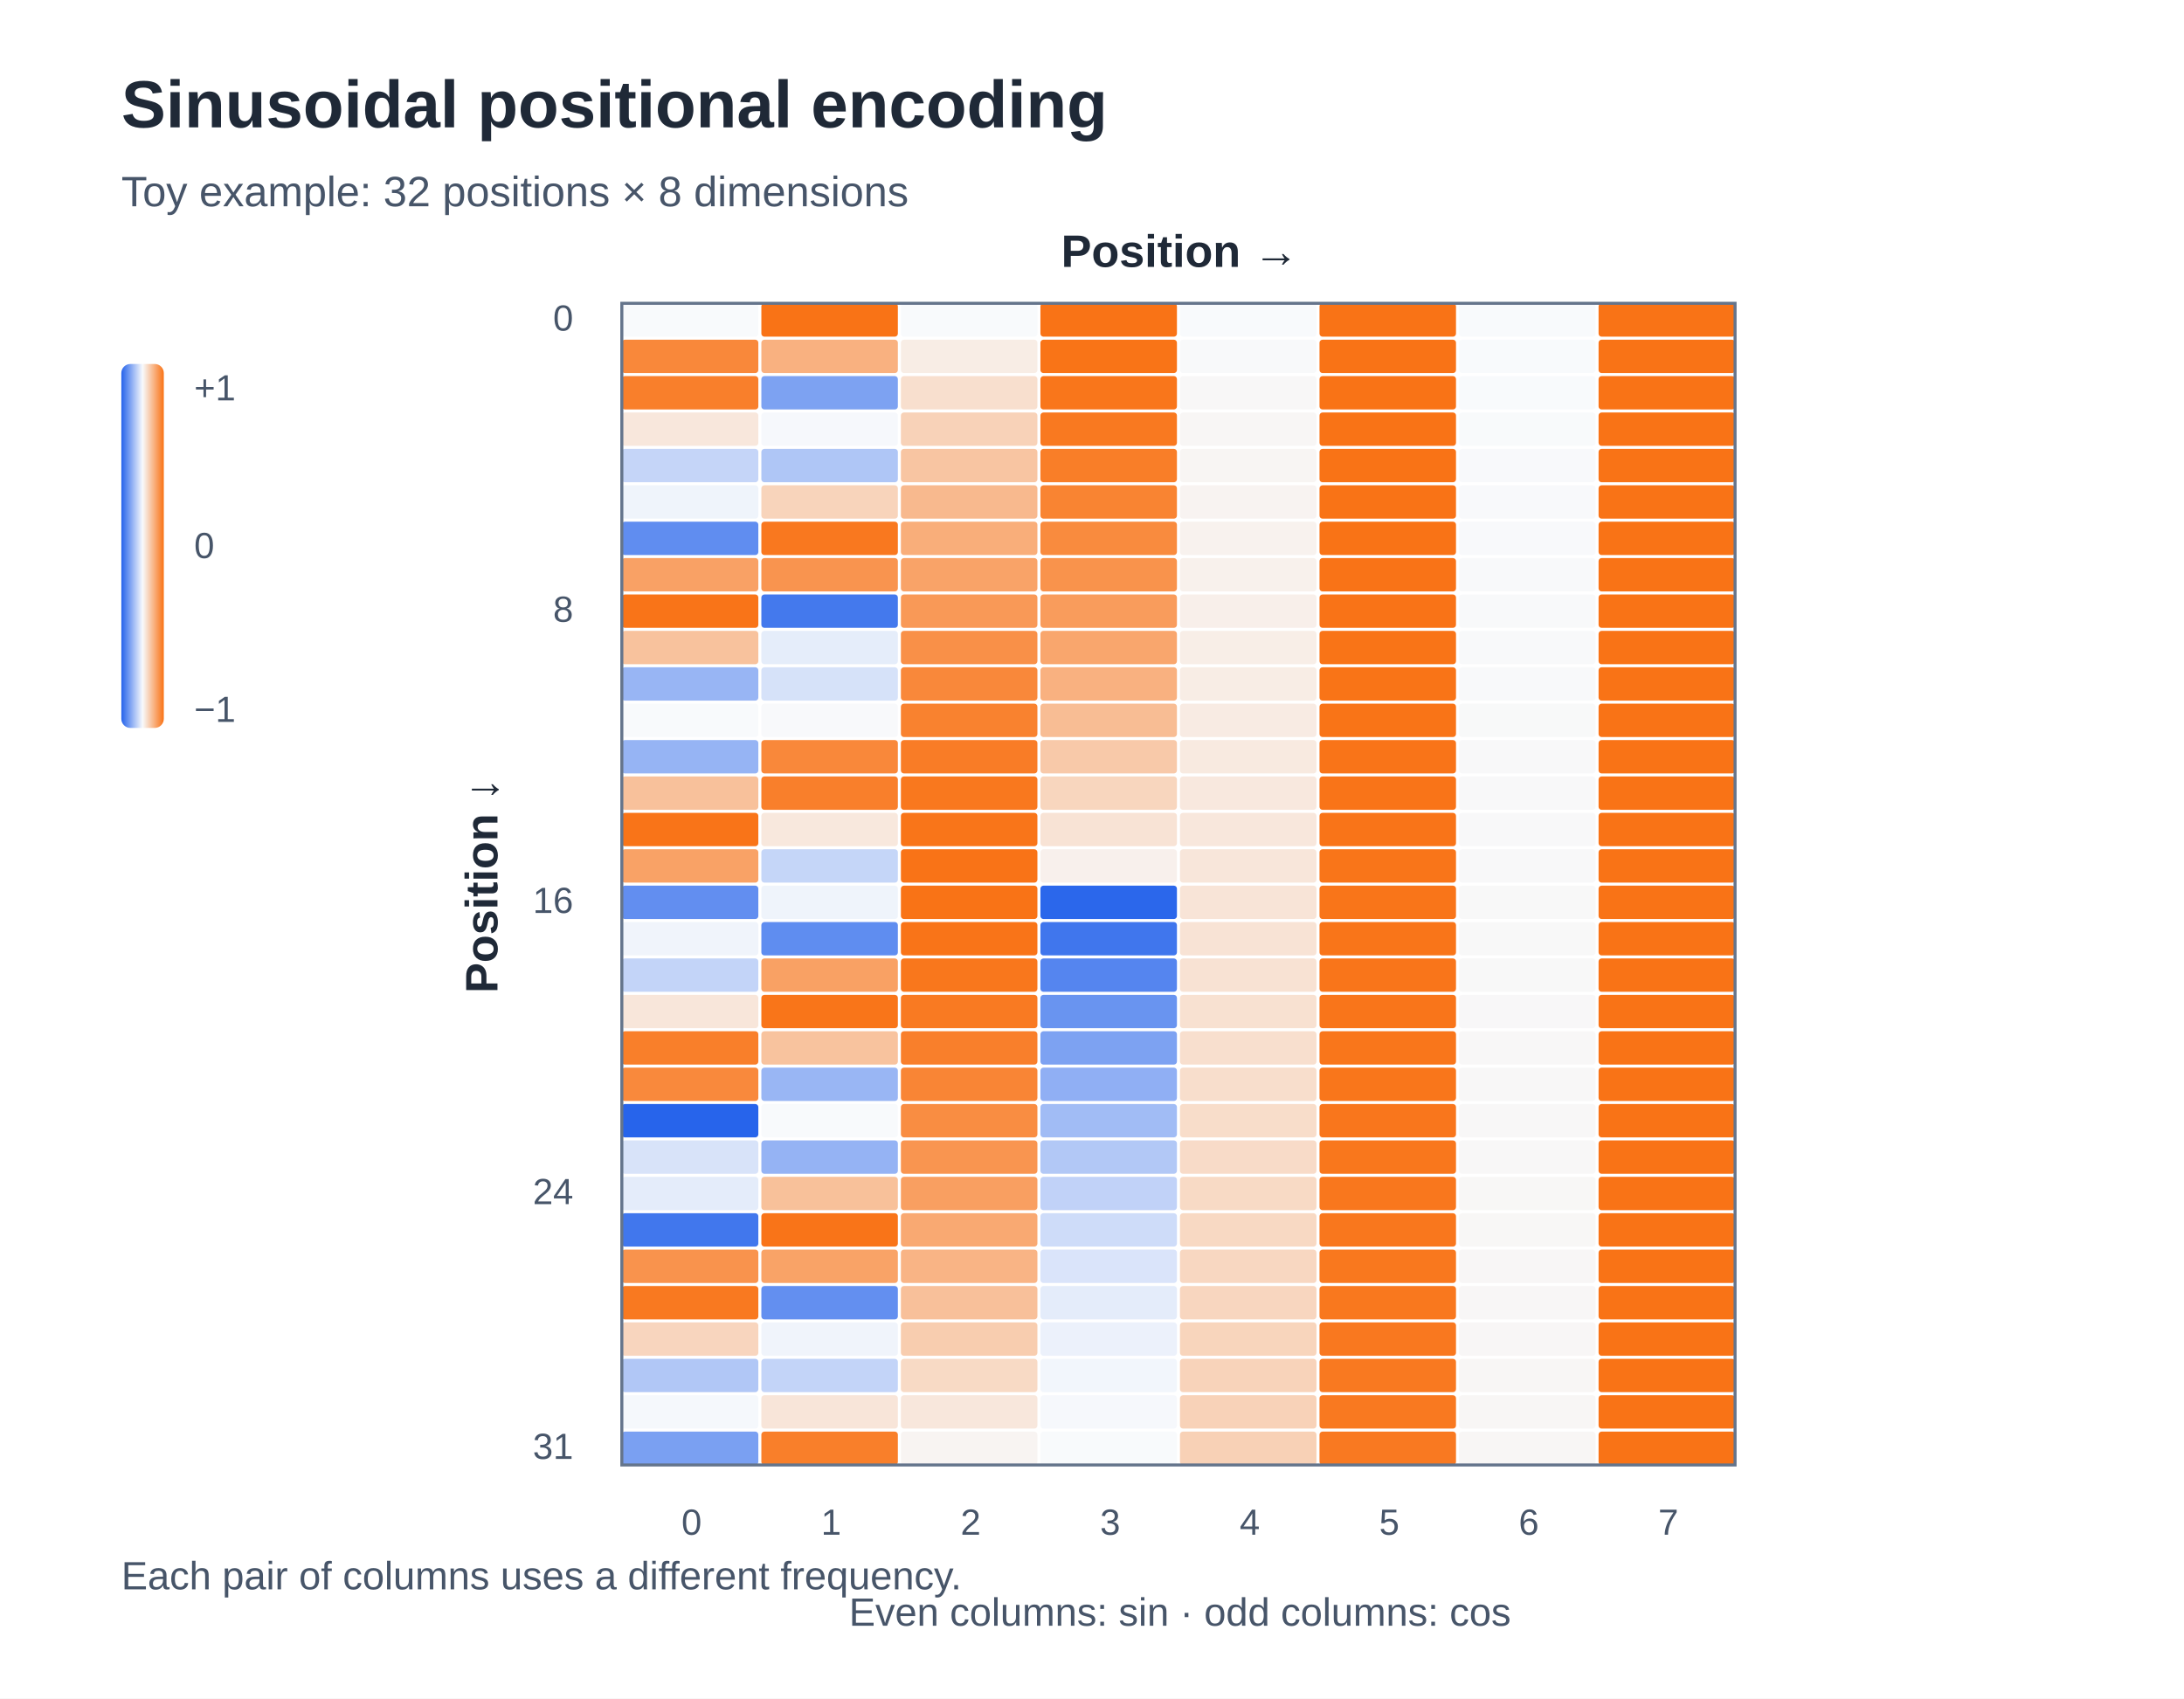
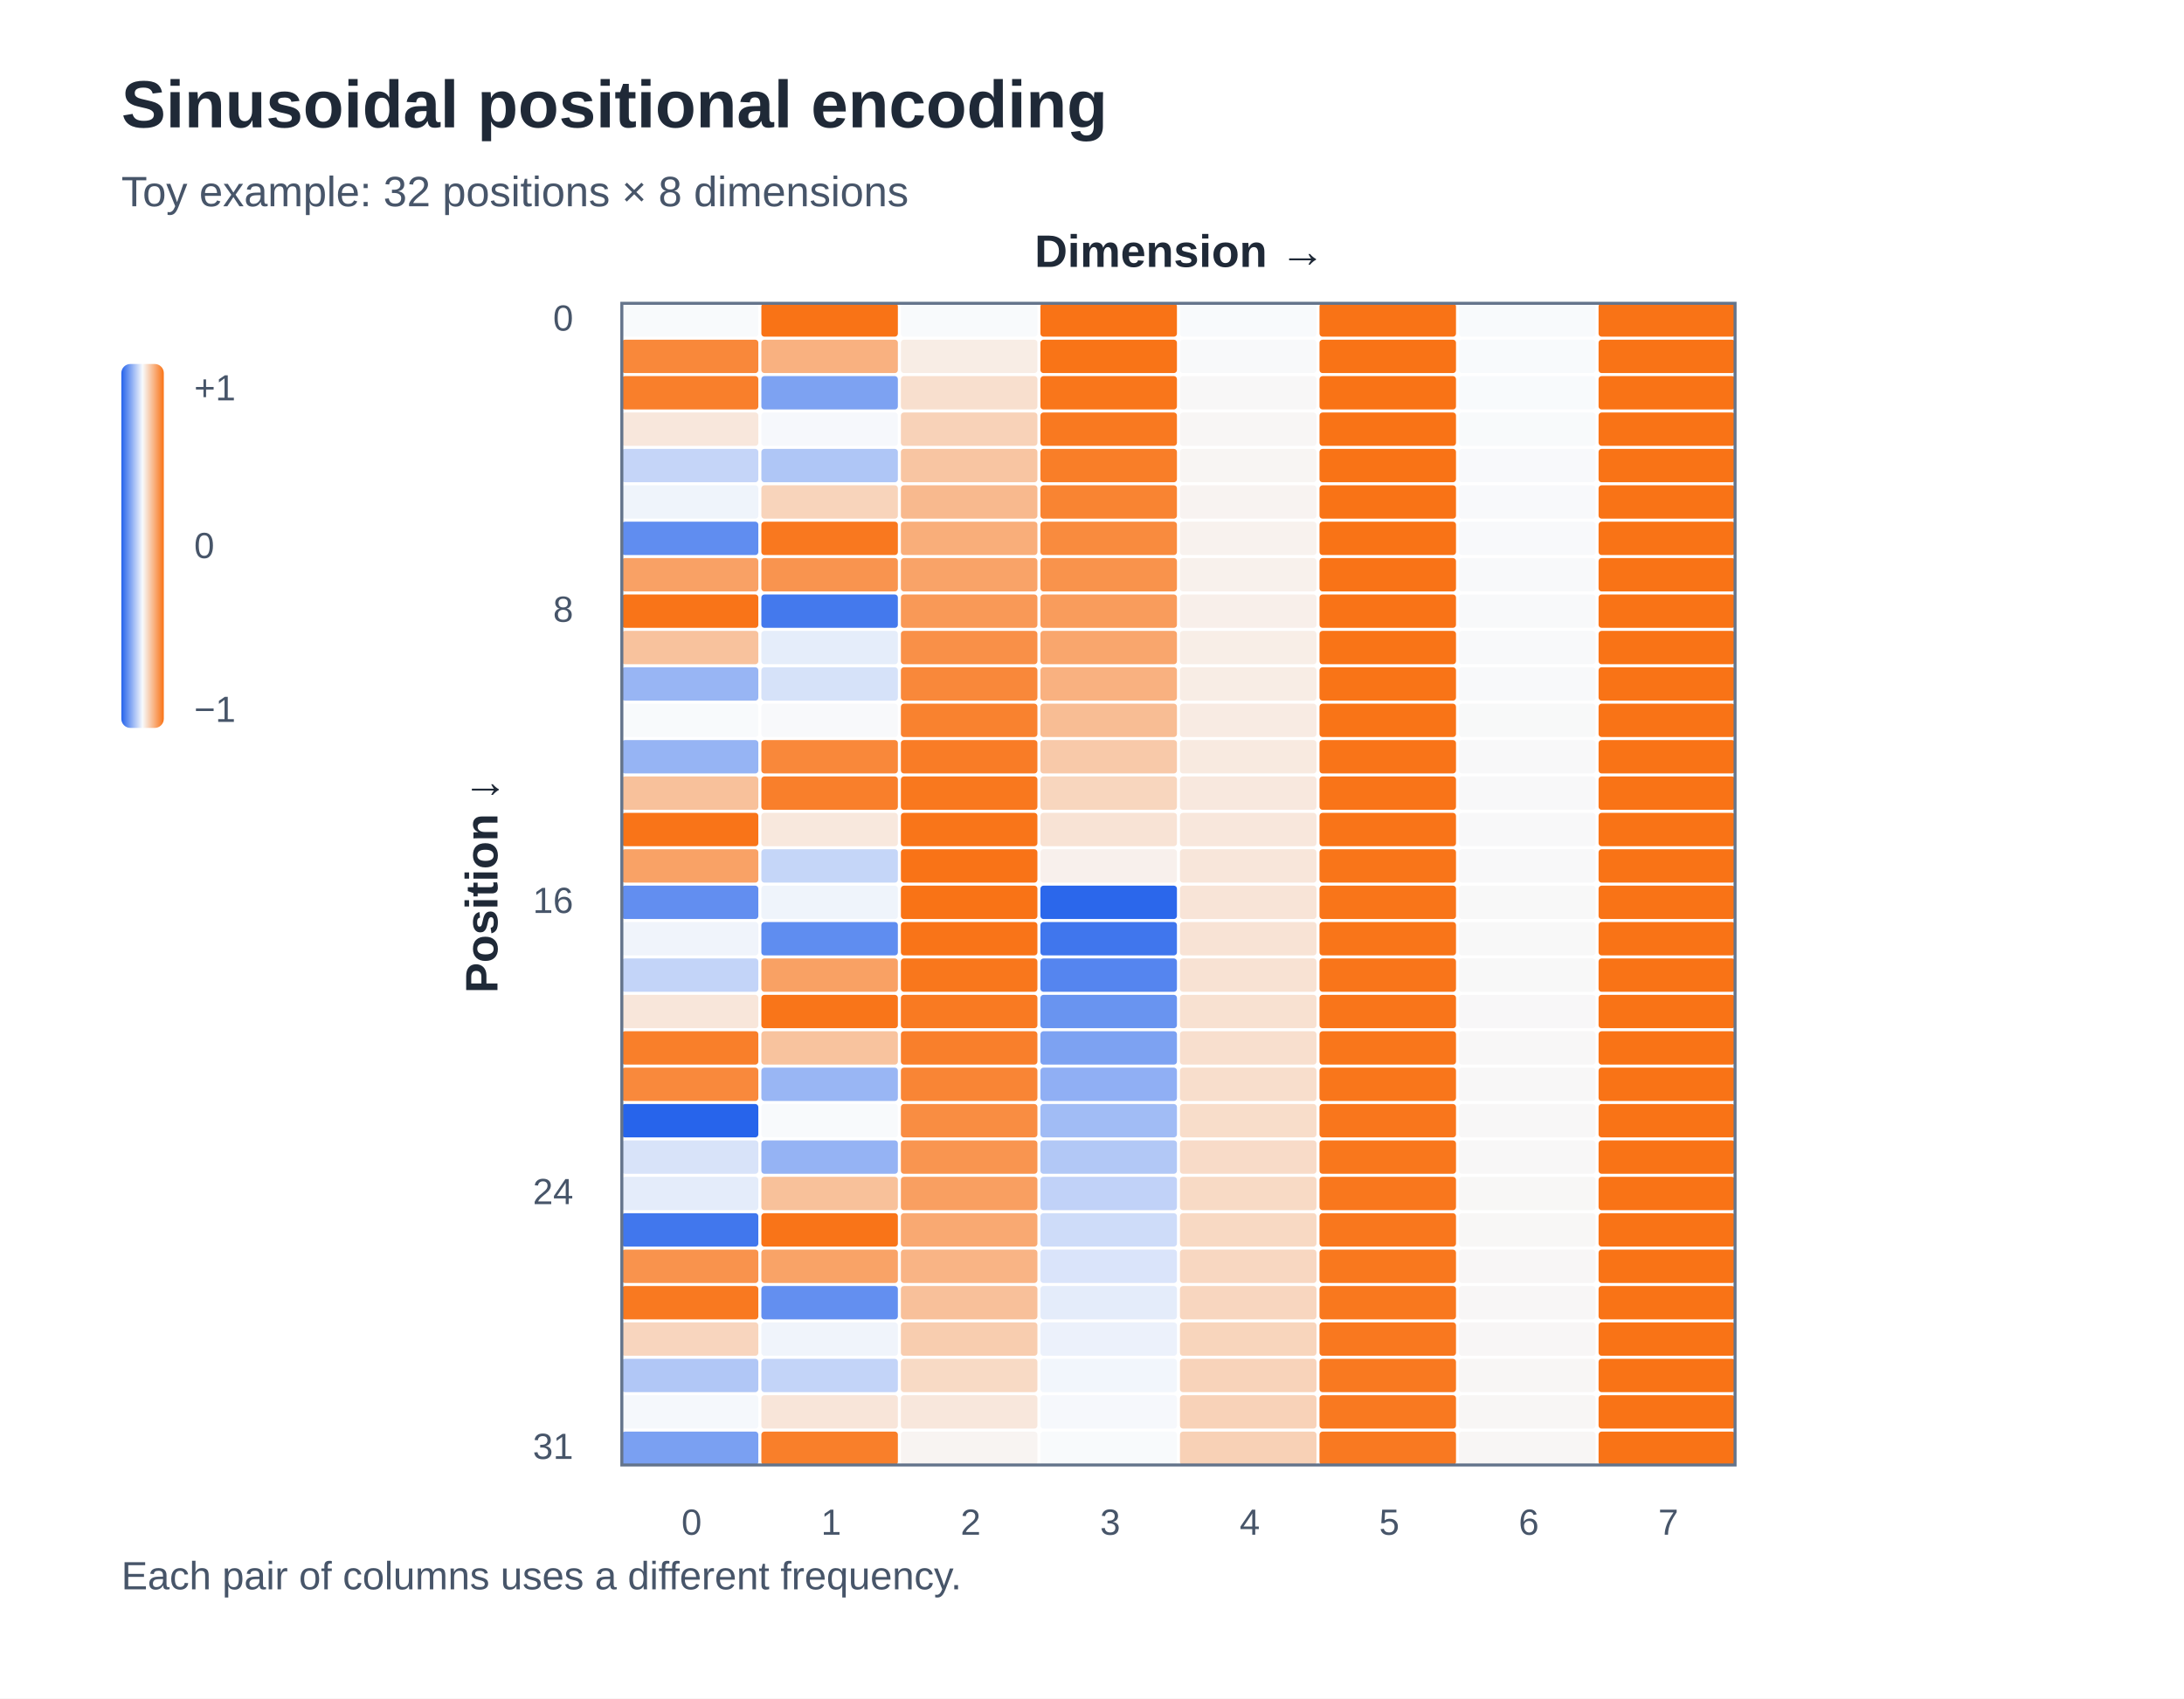
<svg xmlns="http://www.w3.org/2000/svg" width="720" height="560" viewBox="0 0 720 560" role="img" aria-labelledby="title desc">
  <style>text{font-family:Arial,Helvetica,sans-serif;fill:#1f2937}.title{font-size:22px;font-weight:700}.sub{font-size:14px;fill:#475569}.axis{font-size:15px;font-weight:600}.tick{font-size:12px;fill:#475569}.note{font-size:13px;fill:#475569}</style>
  <rect width="100%" height="100%" fill="#ffffff" />
  <text x="40" y="42" class="title">Sinusoidal positional encoding</text>
  <text x="40" y="68" class="sub">Toy example: 32 positions × 8 dimensions</text>
-   <text x="389" y="88" text-anchor="middle" class="axis">Position →</text>
+   <text x="389" y="88" text-anchor="middle" class="axis">Dimension →</text>
  <rect x="205" y="100" width="45" height="11" rx="1" fill="#f8fafc" />
  <rect x="251" y="100" width="45" height="11" rx="1" fill="#f97316" />
  <rect x="297" y="100" width="45" height="11" rx="1" fill="#f8fafc" />
  <rect x="343" y="100" width="45" height="11" rx="1" fill="#f97316" />
  <rect x="389" y="100" width="45" height="11" rx="1" fill="#f8fafc" />
  <rect x="435" y="100" width="45" height="11" rx="1" fill="#f97316" />
  <rect x="481" y="100" width="45" height="11" rx="1" fill="#f8fafc" />
  <rect x="527" y="100" width="45" height="11" rx="1" fill="#f97316" />
  <rect x="205" y="112" width="45" height="11" rx="1" fill="#f9883a" />
  <rect x="251" y="112" width="45" height="11" rx="1" fill="#f9b180" />
  <rect x="297" y="112" width="45" height="11" rx="1" fill="#f8ede5" />
  <rect x="343" y="112" width="45" height="11" rx="1" fill="#f97417" />
  <rect x="389" y="112" width="45" height="11" rx="1" fill="#f8f9fa" />
  <rect x="435" y="112" width="45" height="11" rx="1" fill="#f97316" />
  <rect x="481" y="112" width="45" height="11" rx="1" fill="#f8fafc" />
  <rect x="527" y="112" width="45" height="11" rx="1" fill="#f97316" />
  <rect x="205" y="124" width="45" height="11" rx="1" fill="#f97f2b" />
  <rect x="251" y="124" width="45" height="11" rx="1" fill="#7da2f2" />
  <rect x="297" y="124" width="45" height="11" rx="1" fill="#f8dfce" />
  <rect x="343" y="124" width="45" height="11" rx="1" fill="#f9761b" />
  <rect x="389" y="124" width="45" height="11" rx="1" fill="#f8f7f7" />
  <rect x="435" y="124" width="45" height="11" rx="1" fill="#f97316" />
  <rect x="481" y="124" width="45" height="11" rx="1" fill="#f8fafc" />
  <rect x="527" y="124" width="45" height="11" rx="1" fill="#f97316" />
  <rect x="205" y="136" width="45" height="11" rx="1" fill="#f8e7dc" />
  <rect x="251" y="136" width="45" height="11" rx="1" fill="#f6f8fc" />
  <rect x="297" y="136" width="45" height="11" rx="1" fill="#f8d2b8" />
  <rect x="343" y="136" width="45" height="11" rx="1" fill="#f97920" />
  <rect x="389" y="136" width="45" height="11" rx="1" fill="#f8f6f5" />
  <rect x="435" y="136" width="45" height="11" rx="1" fill="#f97316" />
  <rect x="481" y="136" width="45" height="11" rx="1" fill="#f8fafb" />
  <rect x="527" y="136" width="45" height="11" rx="1" fill="#f97316" />
  <rect x="205" y="148" width="45" height="11" rx="1" fill="#c5d5f8" />
  <rect x="251" y="148" width="45" height="11" rx="1" fill="#afc6f6" />
  <rect x="297" y="148" width="45" height="11" rx="1" fill="#f8c5a2" />
  <rect x="343" y="148" width="45" height="11" rx="1" fill="#f97e28" />
  <rect x="389" y="148" width="45" height="11" rx="1" fill="#f8f5f3" />
  <rect x="435" y="148" width="45" height="11" rx="1" fill="#f97316" />
  <rect x="481" y="148" width="45" height="11" rx="1" fill="#f8f9fb" />
  <rect x="527" y="148" width="45" height="11" rx="1" fill="#f97316" />
  <rect x="205" y="160" width="45" height="11" rx="1" fill="#eff4fb" />
  <rect x="251" y="160" width="45" height="11" rx="1" fill="#f8d4bb" />
  <rect x="297" y="160" width="45" height="11" rx="1" fill="#f8b98e" />
  <rect x="343" y="160" width="45" height="11" rx="1" fill="#f98432" />
  <rect x="389" y="160" width="45" height="11" rx="1" fill="#f8f3f1" />
  <rect x="435" y="160" width="45" height="11" rx="1" fill="#f97316" />
  <rect x="481" y="160" width="45" height="11" rx="1" fill="#f8f9fb" />
  <rect x="527" y="160" width="45" height="11" rx="1" fill="#f97316" />
  <rect x="205" y="172" width="45" height="11" rx="1" fill="#608df0" />
  <rect x="251" y="172" width="45" height="11" rx="1" fill="#f9781f" />
  <rect x="297" y="172" width="45" height="11" rx="1" fill="#f9ae7a" />
  <rect x="343" y="172" width="45" height="11" rx="1" fill="#f98b3e" />
  <rect x="389" y="172" width="45" height="11" rx="1" fill="#f8f2ee" />
  <rect x="435" y="172" width="45" height="11" rx="1" fill="#f97316" />
  <rect x="481" y="172" width="45" height="11" rx="1" fill="#f8f9fb" />
  <rect x="527" y="172" width="45" height="11" rx="1" fill="#f97316" />
  <rect x="205" y="184" width="45" height="11" rx="1" fill="#f9a165" />
  <rect x="251" y="184" width="45" height="11" rx="1" fill="#f9944f" />
  <rect x="297" y="184" width="45" height="11" rx="1" fill="#f9a368" />
  <rect x="343" y="184" width="45" height="11" rx="1" fill="#f9934c" />
  <rect x="389" y="184" width="45" height="11" rx="1" fill="#f8f1ec" />
  <rect x="435" y="184" width="45" height="11" rx="1" fill="#f97317" />
  <rect x="481" y="184" width="45" height="11" rx="1" fill="#f8f9fa" />
  <rect x="527" y="184" width="45" height="11" rx="1" fill="#f97316" />
  <rect x="205" y="196" width="45" height="11" rx="1" fill="#f97418" />
  <rect x="251" y="196" width="45" height="11" rx="1" fill="#4479ed" />
  <rect x="297" y="196" width="45" height="11" rx="1" fill="#f99957" />
  <rect x="343" y="196" width="45" height="11" rx="1" fill="#f99c5c" />
  <rect x="389" y="196" width="45" height="11" rx="1" fill="#f8efea" />
  <rect x="435" y="196" width="45" height="11" rx="1" fill="#f97317" />
  <rect x="481" y="196" width="45" height="11" rx="1" fill="#f8f9fa" />
  <rect x="527" y="196" width="45" height="11" rx="1" fill="#f97316" />
  <rect x="205" y="208" width="45" height="11" rx="1" fill="#f8c29d" />
  <rect x="251" y="208" width="45" height="11" rx="1" fill="#e5edfa" />
  <rect x="297" y="208" width="45" height="11" rx="1" fill="#f99048" />
  <rect x="343" y="208" width="45" height="11" rx="1" fill="#f9a66d" />
  <rect x="389" y="208" width="45" height="11" rx="1" fill="#f8eee7" />
  <rect x="435" y="208" width="45" height="11" rx="1" fill="#f97417" />
  <rect x="481" y="208" width="45" height="11" rx="1" fill="#f8f9fa" />
  <rect x="527" y="208" width="45" height="11" rx="1" fill="#f97316" />
  <rect x="205" y="220" width="45" height="11" rx="1" fill="#98b5f4" />
  <rect x="251" y="220" width="45" height="11" rx="1" fill="#d6e2f9" />
  <rect x="297" y="220" width="45" height="11" rx="1" fill="#f9883a" />
  <rect x="343" y="220" width="45" height="11" rx="1" fill="#f9b180" />
  <rect x="389" y="220" width="45" height="11" rx="1" fill="#f8ede5" />
  <rect x="435" y="220" width="45" height="11" rx="1" fill="#f97417" />
  <rect x="481" y="220" width="45" height="11" rx="1" fill="#f8f9fa" />
  <rect x="527" y="220" width="45" height="11" rx="1" fill="#f97316" />
  <rect x="205" y="232" width="45" height="11" rx="1" fill="#f8fafc" />
  <rect x="251" y="232" width="45" height="11" rx="1" fill="#f8f9fb" />
  <rect x="297" y="232" width="45" height="11" rx="1" fill="#f9822f" />
  <rect x="343" y="232" width="45" height="11" rx="1" fill="#f8bd94" />
  <rect x="389" y="232" width="45" height="11" rx="1" fill="#f8ebe3" />
  <rect x="435" y="232" width="45" height="11" rx="1" fill="#f97417" />
  <rect x="481" y="232" width="45" height="11" rx="1" fill="#f8f9f9" />
  <rect x="527" y="232" width="45" height="11" rx="1" fill="#f97316" />
  <rect x="205" y="244" width="45" height="11" rx="1" fill="#96b4f4" />
  <rect x="251" y="244" width="45" height="11" rx="1" fill="#f9883a" />
  <rect x="297" y="244" width="45" height="11" rx="1" fill="#f97c26" />
  <rect x="343" y="244" width="45" height="11" rx="1" fill="#f8c9a9" />
  <rect x="389" y="244" width="45" height="11" rx="1" fill="#f8eae0" />
  <rect x="435" y="244" width="45" height="11" rx="1" fill="#f97418" />
  <rect x="481" y="244" width="45" height="11" rx="1" fill="#f8f8f9" />
  <rect x="527" y="244" width="45" height="11" rx="1" fill="#f97316" />
  <rect x="205" y="256" width="45" height="11" rx="1" fill="#f8c19b" />
  <rect x="251" y="256" width="45" height="11" rx="1" fill="#f97f2b" />
  <rect x="297" y="256" width="45" height="11" rx="1" fill="#f9781e" />
  <rect x="343" y="256" width="45" height="11" rx="1" fill="#f8d6be" />
  <rect x="389" y="256" width="45" height="11" rx="1" fill="#f8e8de" />
  <rect x="435" y="256" width="45" height="11" rx="1" fill="#f97418" />
  <rect x="481" y="256" width="45" height="11" rx="1" fill="#f8f8f9" />
  <rect x="527" y="256" width="45" height="11" rx="1" fill="#f97316" />
  <rect x="205" y="268" width="45" height="11" rx="1" fill="#f97418" />
  <rect x="251" y="268" width="45" height="11" rx="1" fill="#f8e8dd" />
  <rect x="297" y="268" width="45" height="11" rx="1" fill="#f97519" />
  <rect x="343" y="268" width="45" height="11" rx="1" fill="#f8e3d5" />
  <rect x="389" y="268" width="45" height="11" rx="1" fill="#f8e7dc" />
  <rect x="435" y="268" width="45" height="11" rx="1" fill="#f97418" />
  <rect x="481" y="268" width="45" height="11" rx="1" fill="#f8f8f9" />
  <rect x="527" y="268" width="45" height="11" rx="1" fill="#f97316" />
  <rect x="205" y="280" width="45" height="11" rx="1" fill="#f9a266" />
  <rect x="251" y="280" width="45" height="11" rx="1" fill="#c5d6f8" />
  <rect x="297" y="280" width="45" height="11" rx="1" fill="#f97317" />
  <rect x="343" y="280" width="45" height="11" rx="1" fill="#f8f0ec" />
  <rect x="389" y="280" width="45" height="11" rx="1" fill="#f8e6da" />
  <rect x="435" y="280" width="45" height="11" rx="1" fill="#f97519" />
  <rect x="481" y="280" width="45" height="11" rx="1" fill="#f8f8f9" />
  <rect x="527" y="280" width="45" height="11" rx="1" fill="#f97316" />
  <rect x="205" y="292" width="45" height="11" rx="1" fill="#628ef0" />
  <rect x="251" y="292" width="45" height="11" rx="1" fill="#eff4fb" />
  <rect x="297" y="292" width="45" height="11" rx="1" fill="#f97316" />
  <rect x="343" y="292" width="45" height="11" rx="1" fill="#2b67eb" />
  <rect x="389" y="292" width="45" height="11" rx="1" fill="#f8e4d7" />
  <rect x="435" y="292" width="45" height="11" rx="1" fill="#f97519" />
  <rect x="481" y="292" width="45" height="11" rx="1" fill="#f8f8f8" />
  <rect x="527" y="292" width="45" height="11" rx="1" fill="#f97316" />
  <rect x="205" y="304" width="45" height="11" rx="1" fill="#f0f4fb" />
  <rect x="251" y="304" width="45" height="11" rx="1" fill="#5f8df0" />
  <rect x="297" y="304" width="45" height="11" rx="1" fill="#f97418" />
  <rect x="343" y="304" width="45" height="11" rx="1" fill="#4076ed" />
  <rect x="389" y="304" width="45" height="11" rx="1" fill="#f8e3d5" />
  <rect x="435" y="304" width="45" height="11" rx="1" fill="#f97519" />
  <rect x="481" y="304" width="45" height="11" rx="1" fill="#f8f8f8" />
  <rect x="527" y="304" width="45" height="11" rx="1" fill="#f97316" />
  <rect x="205" y="316" width="45" height="11" rx="1" fill="#c3d4f8" />
  <rect x="251" y="316" width="45" height="11" rx="1" fill="#f9a164" />
  <rect x="297" y="316" width="45" height="11" rx="1" fill="#f9771c" />
  <rect x="343" y="316" width="45" height="11" rx="1" fill="#5585ef" />
  <rect x="389" y="316" width="45" height="11" rx="1" fill="#f8e2d3" />
  <rect x="435" y="316" width="45" height="11" rx="1" fill="#f9751a" />
  <rect x="481" y="316" width="45" height="11" rx="1" fill="#f8f8f8" />
  <rect x="527" y="316" width="45" height="11" rx="1" fill="#f97316" />
  <rect x="205" y="328" width="45" height="11" rx="1" fill="#f8e6da" />
  <rect x="251" y="328" width="45" height="11" rx="1" fill="#f97519" />
  <rect x="297" y="328" width="45" height="11" rx="1" fill="#f97a22" />
  <rect x="343" y="328" width="45" height="11" rx="1" fill="#6994f0" />
  <rect x="389" y="328" width="45" height="11" rx="1" fill="#f8e1d1" />
  <rect x="435" y="328" width="45" height="11" rx="1" fill="#f9751a" />
  <rect x="481" y="328" width="45" height="11" rx="1" fill="#f8f7f8" />
  <rect x="527" y="328" width="45" height="11" rx="1" fill="#f97316" />
  <rect x="205" y="340" width="45" height="11" rx="1" fill="#f97f2a" />
  <rect x="251" y="340" width="45" height="11" rx="1" fill="#f8c39e" />
  <rect x="297" y="340" width="45" height="11" rx="1" fill="#f97f2b" />
  <rect x="343" y="340" width="45" height="11" rx="1" fill="#7da2f2" />
  <rect x="389" y="340" width="45" height="11" rx="1" fill="#f8dfce" />
  <rect x="435" y="340" width="45" height="11" rx="1" fill="#f9761b" />
  <rect x="481" y="340" width="45" height="11" rx="1" fill="#f8f7f7" />
  <rect x="527" y="340" width="45" height="11" rx="1" fill="#f97316" />
  <rect x="205" y="352" width="45" height="11" rx="1" fill="#f9893c" />
  <rect x="251" y="352" width="45" height="11" rx="1" fill="#99b6f4" />
  <rect x="297" y="352" width="45" height="11" rx="1" fill="#f98535" />
  <rect x="343" y="352" width="45" height="11" rx="1" fill="#90aff4" />
  <rect x="389" y="352" width="45" height="11" rx="1" fill="#f8decc" />
  <rect x="435" y="352" width="45" height="11" rx="1" fill="#f9761b" />
  <rect x="481" y="352" width="45" height="11" rx="1" fill="#f8f7f7" />
  <rect x="527" y="352" width="45" height="11" rx="1" fill="#f97316" />
  <rect x="205" y="364" width="45" height="11" rx="1" fill="#2764eb" />
  <rect x="251" y="364" width="45" height="11" rx="1" fill="#f8fafc" />
  <rect x="297" y="364" width="45" height="11" rx="1" fill="#f98d42" />
  <rect x="343" y="364" width="45" height="11" rx="1" fill="#a1bcf5" />
  <rect x="389" y="364" width="45" height="11" rx="1" fill="#f8ddca" />
  <rect x="435" y="364" width="45" height="11" rx="1" fill="#f9761c" />
  <rect x="481" y="364" width="45" height="11" rx="1" fill="#f8f7f7" />
  <rect x="527" y="364" width="45" height="11" rx="1" fill="#f97316" />
  <rect x="205" y="376" width="45" height="11" rx="1" fill="#d8e3f9" />
  <rect x="251" y="376" width="45" height="11" rx="1" fill="#95b3f4" />
  <rect x="297" y="376" width="45" height="11" rx="1" fill="#f99550" />
  <rect x="343" y="376" width="45" height="11" rx="1" fill="#b2c8f6" />
  <rect x="389" y="376" width="45" height="11" rx="1" fill="#f8dbc8" />
  <rect x="435" y="376" width="45" height="11" rx="1" fill="#f9771c" />
  <rect x="481" y="376" width="45" height="11" rx="1" fill="#f8f7f7" />
  <rect x="527" y="376" width="45" height="11" rx="1" fill="#f97316" />
  <rect x="205" y="388" width="45" height="11" rx="1" fill="#e4ecfa" />
  <rect x="251" y="388" width="45" height="11" rx="1" fill="#f8c19a" />
  <rect x="297" y="388" width="45" height="11" rx="1" fill="#f99f61" />
  <rect x="343" y="388" width="45" height="11" rx="1" fill="#c1d2f8" />
  <rect x="389" y="388" width="45" height="11" rx="1" fill="#f8dac5" />
  <rect x="435" y="388" width="45" height="11" rx="1" fill="#f9771d" />
  <rect x="481" y="388" width="45" height="11" rx="1" fill="#f8f7f6" />
  <rect x="527" y="388" width="45" height="11" rx="1" fill="#f97316" />
  <rect x="205" y="400" width="45" height="11" rx="1" fill="#4177ed" />
  <rect x="251" y="400" width="45" height="11" rx="1" fill="#f97418" />
  <rect x="297" y="400" width="45" height="11" rx="1" fill="#f9a972" />
  <rect x="343" y="400" width="45" height="11" rx="1" fill="#cedcf9" />
  <rect x="389" y="400" width="45" height="11" rx="1" fill="#f8d9c3" />
  <rect x="435" y="400" width="45" height="11" rx="1" fill="#f9771d" />
  <rect x="481" y="400" width="45" height="11" rx="1" fill="#f8f7f6" />
  <rect x="527" y="400" width="45" height="11" rx="1" fill="#f97316" />
  <rect x="205" y="412" width="45" height="11" rx="1" fill="#f9934d" />
  <rect x="251" y="412" width="45" height="11" rx="1" fill="#f9a367" />
  <rect x="297" y="412" width="45" height="11" rx="1" fill="#f9b485" />
  <rect x="343" y="412" width="45" height="11" rx="1" fill="#dae4fa" />
  <rect x="389" y="412" width="45" height="11" rx="1" fill="#f8d7c1" />
  <rect x="435" y="412" width="45" height="11" rx="1" fill="#f9781e" />
  <rect x="481" y="412" width="45" height="11" rx="1" fill="#f8f6f6" />
  <rect x="527" y="412" width="45" height="11" rx="1" fill="#f97316" />
  <rect x="205" y="424" width="45" height="11" rx="1" fill="#f97920" />
  <rect x="251" y="424" width="45" height="11" rx="1" fill="#638ff0" />
  <rect x="297" y="424" width="45" height="11" rx="1" fill="#f8c09a" />
  <rect x="343" y="424" width="45" height="11" rx="1" fill="#e4ecfa" />
  <rect x="389" y="424" width="45" height="11" rx="1" fill="#f8d6bf" />
  <rect x="435" y="424" width="45" height="11" rx="1" fill="#f9781e" />
  <rect x="481" y="424" width="45" height="11" rx="1" fill="#f8f6f6" />
  <rect x="527" y="424" width="45" height="11" rx="1" fill="#f97316" />
  <rect x="205" y="436" width="45" height="11" rx="1" fill="#f8d5be" />
  <rect x="251" y="436" width="45" height="11" rx="1" fill="#f0f4fb" />
  <rect x="297" y="436" width="45" height="11" rx="1" fill="#f8cdaf" />
  <rect x="343" y="436" width="45" height="11" rx="1" fill="#ecf1fb" />
  <rect x="389" y="436" width="45" height="11" rx="1" fill="#f8d5bc" />
  <rect x="435" y="436" width="45" height="11" rx="1" fill="#f9781f" />
  <rect x="481" y="436" width="45" height="11" rx="1" fill="#f8f6f6" />
  <rect x="527" y="436" width="45" height="11" rx="1" fill="#f97316" />
  <rect x="205" y="448" width="45" height="11" rx="1" fill="#b1c7f6" />
  <rect x="251" y="448" width="45" height="11" rx="1" fill="#c3d4f8" />
  <rect x="297" y="448" width="45" height="11" rx="1" fill="#f8dac5" />
  <rect x="343" y="448" width="45" height="11" rx="1" fill="#f2f6fc" />
  <rect x="389" y="448" width="45" height="11" rx="1" fill="#f8d3ba" />
  <rect x="435" y="448" width="45" height="11" rx="1" fill="#f97920" />
  <rect x="481" y="448" width="45" height="11" rx="1" fill="#f8f6f5" />
  <rect x="527" y="448" width="45" height="11" rx="1" fill="#f97316" />
  <rect x="205" y="460" width="45" height="11" rx="1" fill="#f5f8fc" />
  <rect x="251" y="460" width="45" height="11" rx="1" fill="#f8e5d9" />
  <rect x="297" y="460" width="45" height="11" rx="1" fill="#f8e7dc" />
  <rect x="343" y="460" width="45" height="11" rx="1" fill="#f6f8fc" />
  <rect x="389" y="460" width="45" height="11" rx="1" fill="#f8d2b8" />
  <rect x="435" y="460" width="45" height="11" rx="1" fill="#f97920" />
  <rect x="481" y="460" width="45" height="11" rx="1" fill="#f8f6f5" />
  <rect x="527" y="460" width="45" height="11" rx="1" fill="#f97316" />
  <rect x="205" y="472" width="45" height="11" rx="1" fill="#7aa0f2" />
  <rect x="251" y="472" width="45" height="11" rx="1" fill="#f97f2a" />
  <rect x="297" y="472" width="45" height="11" rx="1" fill="#f8f4f2" />
  <rect x="343" y="472" width="45" height="11" rx="1" fill="#f8fafc" />
  <rect x="389" y="472" width="45" height="11" rx="1" fill="#f8d1b6" />
  <rect x="435" y="472" width="45" height="11" rx="1" fill="#f97921" />
  <rect x="481" y="472" width="45" height="11" rx="1" fill="#f8f6f5" />
  <rect x="527" y="472" width="45" height="11" rx="1" fill="#f97316" />
  <rect x="205" y="100" width="367" height="383" fill="none" stroke="#64748b" stroke-width="1" />
  <text x="228" y="506" text-anchor="middle" class="tick">0</text>
  <text x="274" y="506" text-anchor="middle" class="tick">1</text>
  <text x="320" y="506" text-anchor="middle" class="tick">2</text>
  <text x="366" y="506" text-anchor="middle" class="tick">3</text>
  <text x="412" y="506" text-anchor="middle" class="tick">4</text>
  <text x="458" y="506" text-anchor="middle" class="tick">5</text>
  <text x="504" y="506" text-anchor="middle" class="tick">6</text>
  <text x="550" y="506" text-anchor="middle" class="tick">7</text>
  <text x="189" y="109" text-anchor="end" class="tick">0</text>
  <text x="189" y="205" text-anchor="end" class="tick">8</text>
  <text x="189" y="301" text-anchor="end" class="tick">16</text>
  <text x="189" y="397" text-anchor="end" class="tick">24</text>
  <text x="189" y="481" text-anchor="end" class="tick">31</text>
  <text transform="translate(164 292) rotate(-90)" text-anchor="middle" class="axis">Position ↓</text>
-   <text x="389" y="536" text-anchor="middle" class="note">Even columns: sin · odd columns: cos</text>
  <text x="40" y="524" class="note">Each pair of columns uses a different frequency.</text>
  <defs>
    <linearGradient id="legend">
      <stop offset="0" stop-color="#2563eb" />
      <stop offset=".5" stop-color="#f8fafc" />
      <stop offset="1" stop-color="#f97316" />
    </linearGradient>
  </defs>
  <rect x="40" y="120" width="14" height="120" rx="3" fill="url(#legend)" />
  <text x="64" y="132" class="tick">+1</text>
  <text x="64" y="184" class="tick">0</text>
  <text x="64" y="238" class="tick">−1</text>
</svg>
